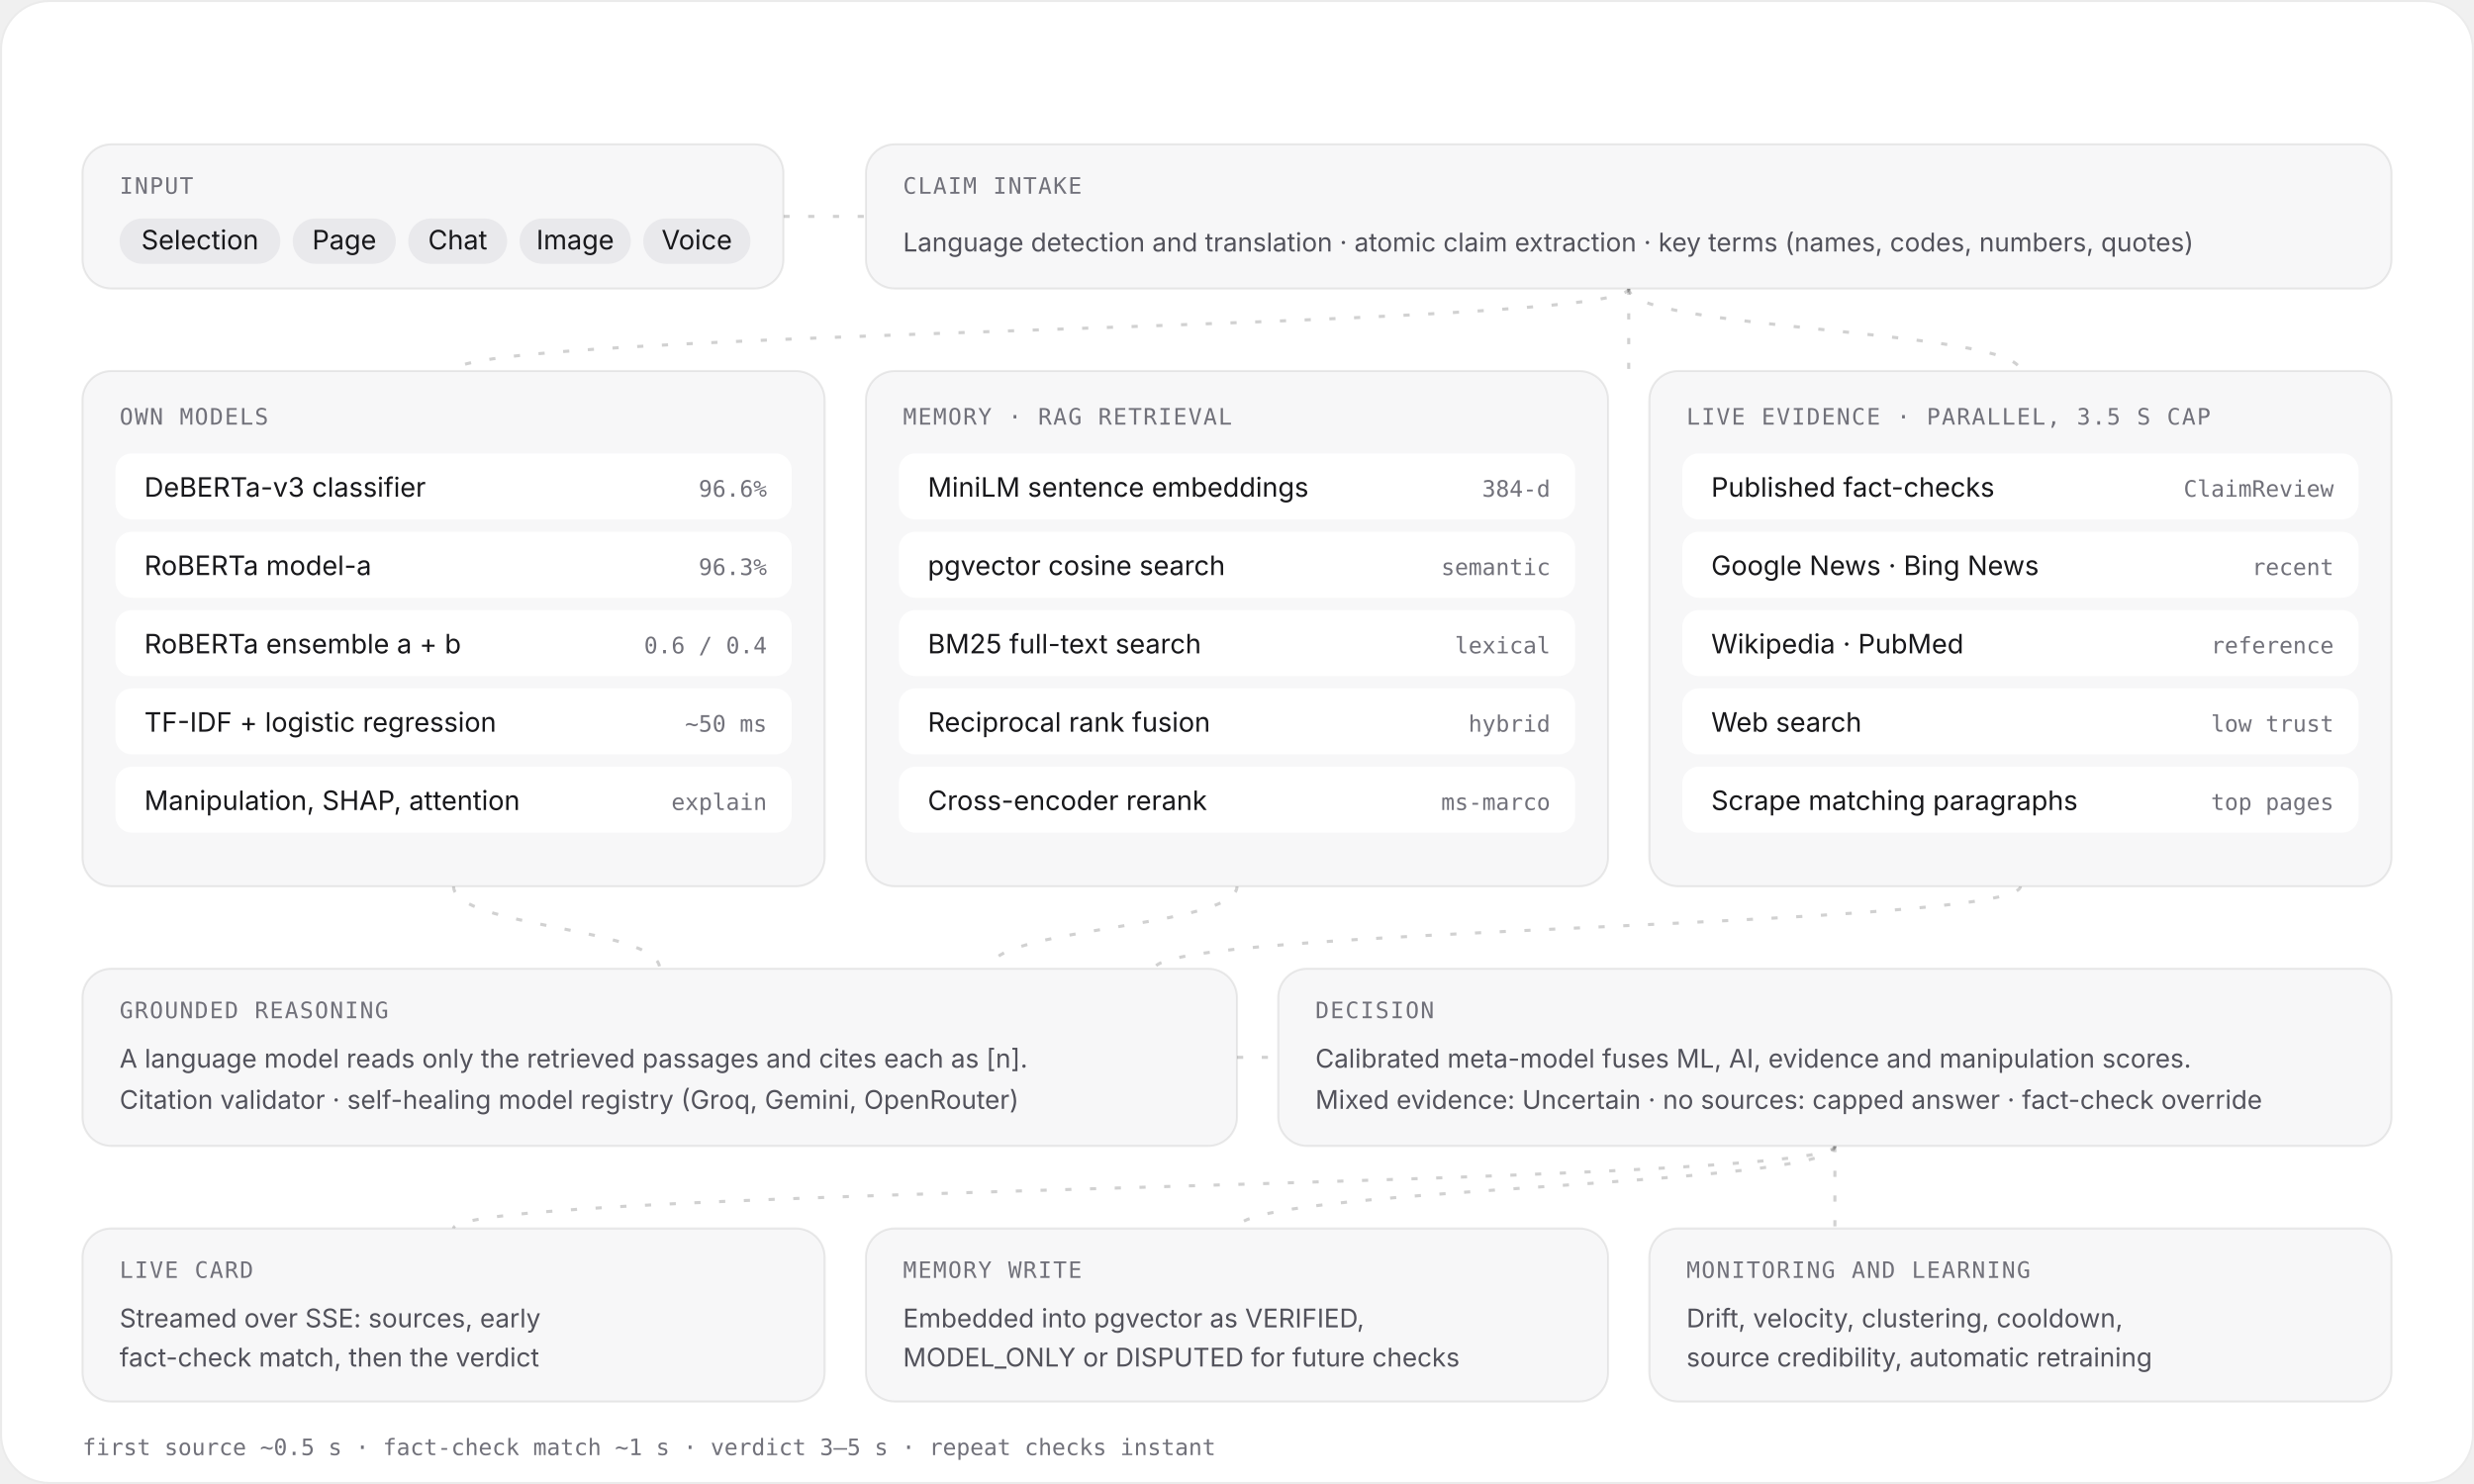
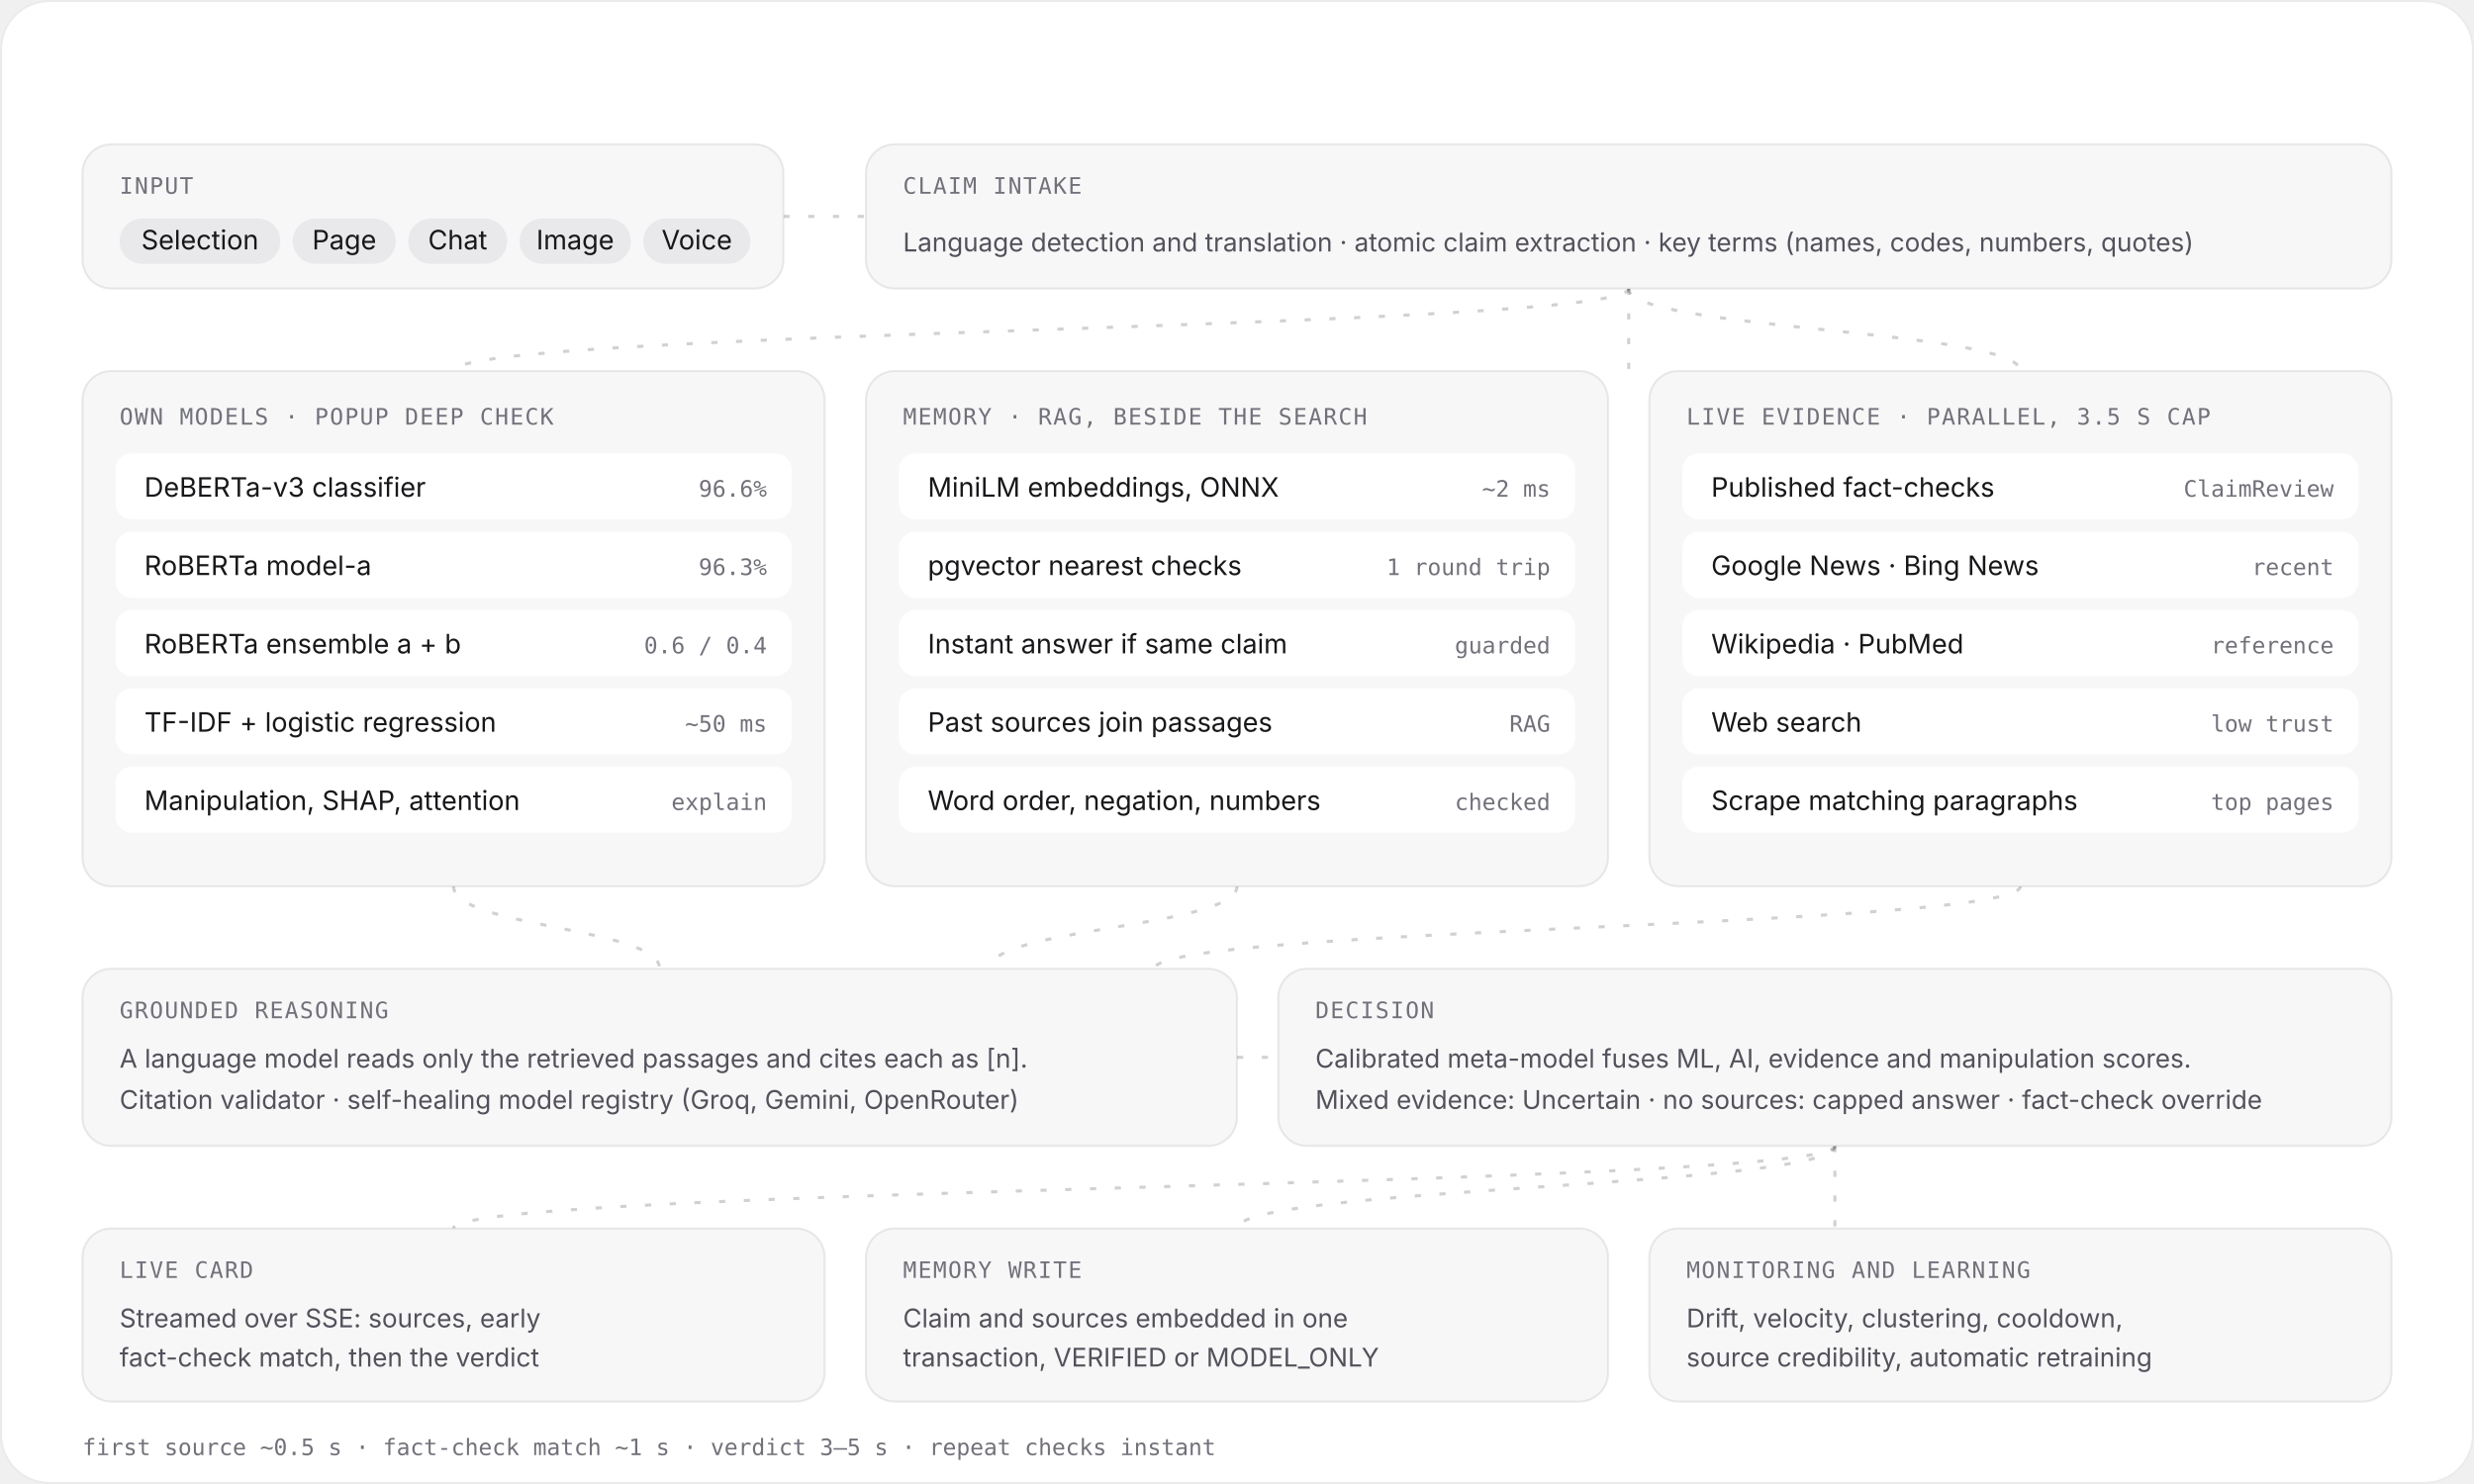
<svg xmlns="http://www.w3.org/2000/svg" width="1200" height="720" viewBox="0 0 1200 720" fill="none" role="img" aria-label="Truvanta architecture: input and claim intake feed three parallel lanes (own ML models, memory and RAG retrieval, live evidence), which combine in grounded reasoning and a calibrated decision model, producing the live card, a memory write and monitoring signals.">
  <style>
    text { font-family: -apple-system, BlinkMacSystemFont, "Segoe UI", Inter, Helvetica, Arial, sans-serif; }
    .mono { font-family: ui-monospace, SFMono-Regular, Menlo, Consolas, monospace; }
    .label { fill: #71717a; font-size: 11px; letter-spacing: .06em; }
    .t  { fill: #18181b; font-size: 13px; }
    .t2 { fill: #52525b; font-size: 12.5px; }
    .m  { fill: #71717a; font-size: 11px; }
    .box  { fill: #f7f7f8; stroke: #000000; stroke-opacity: .08; }
    .row  { fill: #ffffff; fill-opacity: 1; }
    .chip { fill: #e9e9ec; }

    .flow { stroke: #000000; stroke-opacity: .18; stroke-width: 1.5; stroke-dasharray: 3 9; animation: flow 1.6s linear infinite; }
    @keyframes flow { to { stroke-dashoffset: -24; } }

    /* stages light up in order, on a 7 s loop */
    .glow { stroke: #d97706; stroke-opacity: 0; animation: glow 7s cubic-bezier(.23,1,.32,1) infinite; }
    .g1 { animation-delay: 0s; }   .g2 { animation-delay: .5s; }  .g3 { animation-delay: 1.0s; }
    .g4 { animation-delay: 1.0s; } .g5 { animation-delay: 1.0s; } .g6 { animation-delay: 2.2s; }
    .g7 { animation-delay: 2.8s; } .g8 { animation-delay: 3.5s; } .g9 { animation-delay: 3.5s; } .g10 { animation-delay: 3.5s; }
    @keyframes glow { 0% { stroke-opacity: 0; } 6% { stroke-opacity: .55; } 22% { stroke-opacity: .55; } 34%, 100% { stroke-opacity: 0; } }

    @media (prefers-reduced-motion: reduce) { .flow, .glow { animation: none; } }
  </style>
  <rect width="1200" height="720" rx="24" fill="#ffffff" />
  <rect x=".5" y=".5" width="1199" height="719" rx="23.5" stroke="#000000" stroke-opacity=".08" />
  <g>
    <path class="flow" d="M380 105 H420" />
    <path class="flow" d="M790 140 C790 160 220 160 220 180" />
    <path class="flow" d="M790 140 V180" />
    <path class="flow" d="M790 140 C790 160 980 160 980 180" />
    <path class="flow" d="M220 430 C220 450 320 450 320 470" />
    <path class="flow" d="M600 430 C600 450 480 450 480 470" />
    <path class="flow" d="M980 430 C980 450 560 450 560 470" />
    <path class="flow" d="M600 513 H620" />
    <path class="flow" d="M890 556 C890 576 220 576 220 596" />
    <path class="flow" d="M890 556 C890 576 600 576 600 596" />
    <path class="flow" d="M890 556 V596" />
  </g>
  <rect class="box" x="40" y="70" width="340" height="70" rx="14" />
  <rect class="glow g1" x="40.5" y="70.5" width="339" height="69" rx="13.5" />
  <text class="label mono" x="58" y="94">INPUT</text>
  <rect class="chip" x="58" y="106" width="78" height="22" rx="11" />
  <text class="t" x="97" y="121" text-anchor="middle" font-size="11.5">Selection</text>
  <rect class="chip" x="142" y="106" width="50" height="22" rx="11" />
  <text class="t" x="167" y="121" text-anchor="middle" font-size="11.5">Page</text>
  <rect class="chip" x="198" y="106" width="48" height="22" rx="11" />
  <text class="t" x="222" y="121" text-anchor="middle" font-size="11.5">Chat</text>
  <rect class="chip" x="252" y="106" width="54" height="22" rx="11" />
  <text class="t" x="279" y="121" text-anchor="middle" font-size="11.5">Image</text>
  <rect class="chip" x="312" y="106" width="52" height="22" rx="11" />
  <text class="t" x="338" y="121" text-anchor="middle" font-size="11.5">Voice</text>
  <rect class="box" x="420" y="70" width="740" height="70" rx="14" />
  <rect class="glow g2" x="420.5" y="70.5" width="739" height="69" rx="13.5" />
  <text class="label mono" x="438" y="94">CLAIM INTAKE</text>
  <text class="t2" x="438" y="122">Language detection and translation  ·  atomic claim extraction  ·  key terms (names, codes, numbers, quotes)</text>
  <rect class="box" x="40" y="180" width="360" height="250" rx="14" />
  <rect class="glow g3" x="40.5" y="180.5" width="359" height="249" rx="13.5" />
-   <text class="label mono" x="58" y="206">OWN MODELS</text>
+   <text class="label mono" x="58" y="206">OWN MODELS  ·  POPUP DEEP CHECK</text>
  <rect class="row" x="56" y="220" width="328" height="32" rx="8" />
  <text class="t" x="70" y="241">DeBERTa-v3 classifier</text>
  <text class="m mono" x="372" y="241" text-anchor="end">96.6%</text>
  <rect class="row" x="56" y="258" width="328" height="32" rx="8" />
  <text class="t" x="70" y="279">RoBERTa model-a</text>
  <text class="m mono" x="372" y="279" text-anchor="end">96.3%</text>
  <rect class="row" x="56" y="296" width="328" height="32" rx="8" />
  <text class="t" x="70" y="317">RoBERTa ensemble a + b</text>
  <text class="m mono" x="372" y="317" text-anchor="end">0.6 / 0.4</text>
  <rect class="row" x="56" y="334" width="328" height="32" rx="8" />
  <text class="t" x="70" y="355">TF-IDF + logistic regression</text>
  <text class="m mono" x="372" y="355" text-anchor="end">~50 ms</text>
  <rect class="row" x="56" y="372" width="328" height="32" rx="8" />
  <text class="t" x="70" y="393">Manipulation, SHAP, attention</text>
  <text class="m mono" x="372" y="393" text-anchor="end">explain</text>
  <rect class="box" x="420" y="180" width="360" height="250" rx="14" />
  <rect class="glow g4" x="420.5" y="180.5" width="359" height="249" rx="13.5" />
-   <text class="label mono" x="438" y="206">MEMORY  ·  RAG RETRIEVAL</text>
+   <text class="label mono" x="438" y="206">MEMORY  ·  RAG, BESIDE THE SEARCH</text>
  <rect class="row" x="436" y="220" width="328" height="32" rx="8" />
-   <text class="t" x="450" y="241">MiniLM sentence embeddings</text>
-   <text class="m mono" x="752" y="241" text-anchor="end">384-d</text>
+   <text class="t" x="450" y="241">MiniLM embeddings, ONNX</text>
+   <text class="m mono" x="752" y="241" text-anchor="end">~2 ms</text>
  <rect class="row" x="436" y="258" width="328" height="32" rx="8" />
-   <text class="t" x="450" y="279">pgvector cosine search</text>
-   <text class="m mono" x="752" y="279" text-anchor="end">semantic</text>
+   <text class="t" x="450" y="279">pgvector nearest checks</text>
+   <text class="m mono" x="752" y="279" text-anchor="end">1 round trip</text>
  <rect class="row" x="436" y="296" width="328" height="32" rx="8" />
-   <text class="t" x="450" y="317">BM25 full-text search</text>
-   <text class="m mono" x="752" y="317" text-anchor="end">lexical</text>
+   <text class="t" x="450" y="317">Instant answer if same claim</text>
+   <text class="m mono" x="752" y="317" text-anchor="end">guarded</text>
  <rect class="row" x="436" y="334" width="328" height="32" rx="8" />
-   <text class="t" x="450" y="355">Reciprocal rank fusion</text>
-   <text class="m mono" x="752" y="355" text-anchor="end">hybrid</text>
+   <text class="t" x="450" y="355">Past sources join passages</text>
+   <text class="m mono" x="752" y="355" text-anchor="end">RAG</text>
  <rect class="row" x="436" y="372" width="328" height="32" rx="8" />
-   <text class="t" x="450" y="393">Cross-encoder rerank</text>
-   <text class="m mono" x="752" y="393" text-anchor="end">ms-marco</text>
+   <text class="t" x="450" y="393">Word order, negation, numbers</text>
+   <text class="m mono" x="752" y="393" text-anchor="end">checked</text>
  <rect class="box" x="800" y="180" width="360" height="250" rx="14" />
  <rect class="glow g5" x="800.5" y="180.5" width="359" height="249" rx="13.5" />
  <text class="label mono" x="818" y="206">LIVE EVIDENCE  ·  PARALLEL, 3.5 S CAP</text>
  <rect class="row" x="816" y="220" width="328" height="32" rx="8" />
  <text class="t" x="830" y="241">Published fact-checks</text>
  <text class="m mono" x="1132" y="241" text-anchor="end">ClaimReview</text>
  <rect class="row" x="816" y="258" width="328" height="32" rx="8" />
  <text class="t" x="830" y="279">Google News  ·  Bing News</text>
  <text class="m mono" x="1132" y="279" text-anchor="end">recent</text>
  <rect class="row" x="816" y="296" width="328" height="32" rx="8" />
  <text class="t" x="830" y="317">Wikipedia  ·  PubMed</text>
  <text class="m mono" x="1132" y="317" text-anchor="end">reference</text>
  <rect class="row" x="816" y="334" width="328" height="32" rx="8" />
  <text class="t" x="830" y="355">Web search</text>
  <text class="m mono" x="1132" y="355" text-anchor="end">low trust</text>
  <rect class="row" x="816" y="372" width="328" height="32" rx="8" />
  <text class="t" x="830" y="393">Scrape matching paragraphs</text>
  <text class="m mono" x="1132" y="393" text-anchor="end">top pages</text>
  <rect class="box" x="40" y="470" width="560" height="86" rx="14" />
  <rect class="glow g6" x="40.5" y="470.5" width="559" height="85" rx="13.5" />
  <text class="label mono" x="58" y="494">GROUNDED REASONING</text>
  <text class="t2" x="58" y="518">A language model reads only the retrieved passages and cites each as [n].</text>
  <text class="t2" x="58" y="538">Citation validator  ·  self-healing model registry (Groq, Gemini, OpenRouter)</text>
  <rect class="box" x="620" y="470" width="540" height="86" rx="14" />
  <rect class="glow g7" x="620.5" y="470.5" width="539" height="85" rx="13.5" />
  <text class="label mono" x="638" y="494">DECISION</text>
  <text class="t2" x="638" y="518">Calibrated meta-model fuses ML, AI, evidence and manipulation scores.</text>
  <text class="t2" x="638" y="538">Mixed evidence: Uncertain  ·  no sources: capped answer  ·  fact-check override</text>
  <rect class="box" x="40" y="596" width="360" height="84" rx="14" />
  <rect class="glow g8" x="40.5" y="596.5" width="359" height="83" rx="13.5" />
  <text class="label mono" x="58" y="620">LIVE CARD</text>
  <text class="t2" x="58" y="644">Streamed over SSE: sources, early</text>
  <text class="t2" x="58" y="663">fact-check match, then the verdict</text>
  <rect class="box" x="420" y="596" width="360" height="84" rx="14" />
  <rect class="glow g9" x="420.5" y="596.5" width="359" height="83" rx="13.5" />
  <text class="label mono" x="438" y="620">MEMORY WRITE</text>
-   <text class="t2" x="438" y="644">Embedded into pgvector as VERIFIED,</text>
-   <text class="t2" x="438" y="663">MODEL_ONLY or DISPUTED for future checks</text>
+   <text class="t2" x="438" y="644">Claim and sources embedded in one</text>
+   <text class="t2" x="438" y="663">transaction, VERIFIED or MODEL_ONLY</text>
  <rect class="box" x="800" y="596" width="360" height="84" rx="14" />
  <rect class="glow g10" x="800.5" y="596.5" width="359" height="83" rx="13.5" />
  <text class="label mono" x="818" y="620">MONITORING AND LEARNING</text>
  <text class="t2" x="818" y="644">Drift, velocity, clustering, cooldown,</text>
  <text class="t2" x="818" y="663">source credibility, automatic retraining</text>
  <text class="m mono" x="40" y="706">first source ~0.5 s  ·  fact-check match ~1 s  ·  verdict 3–5 s  ·  repeat checks instant</text>
</svg>
